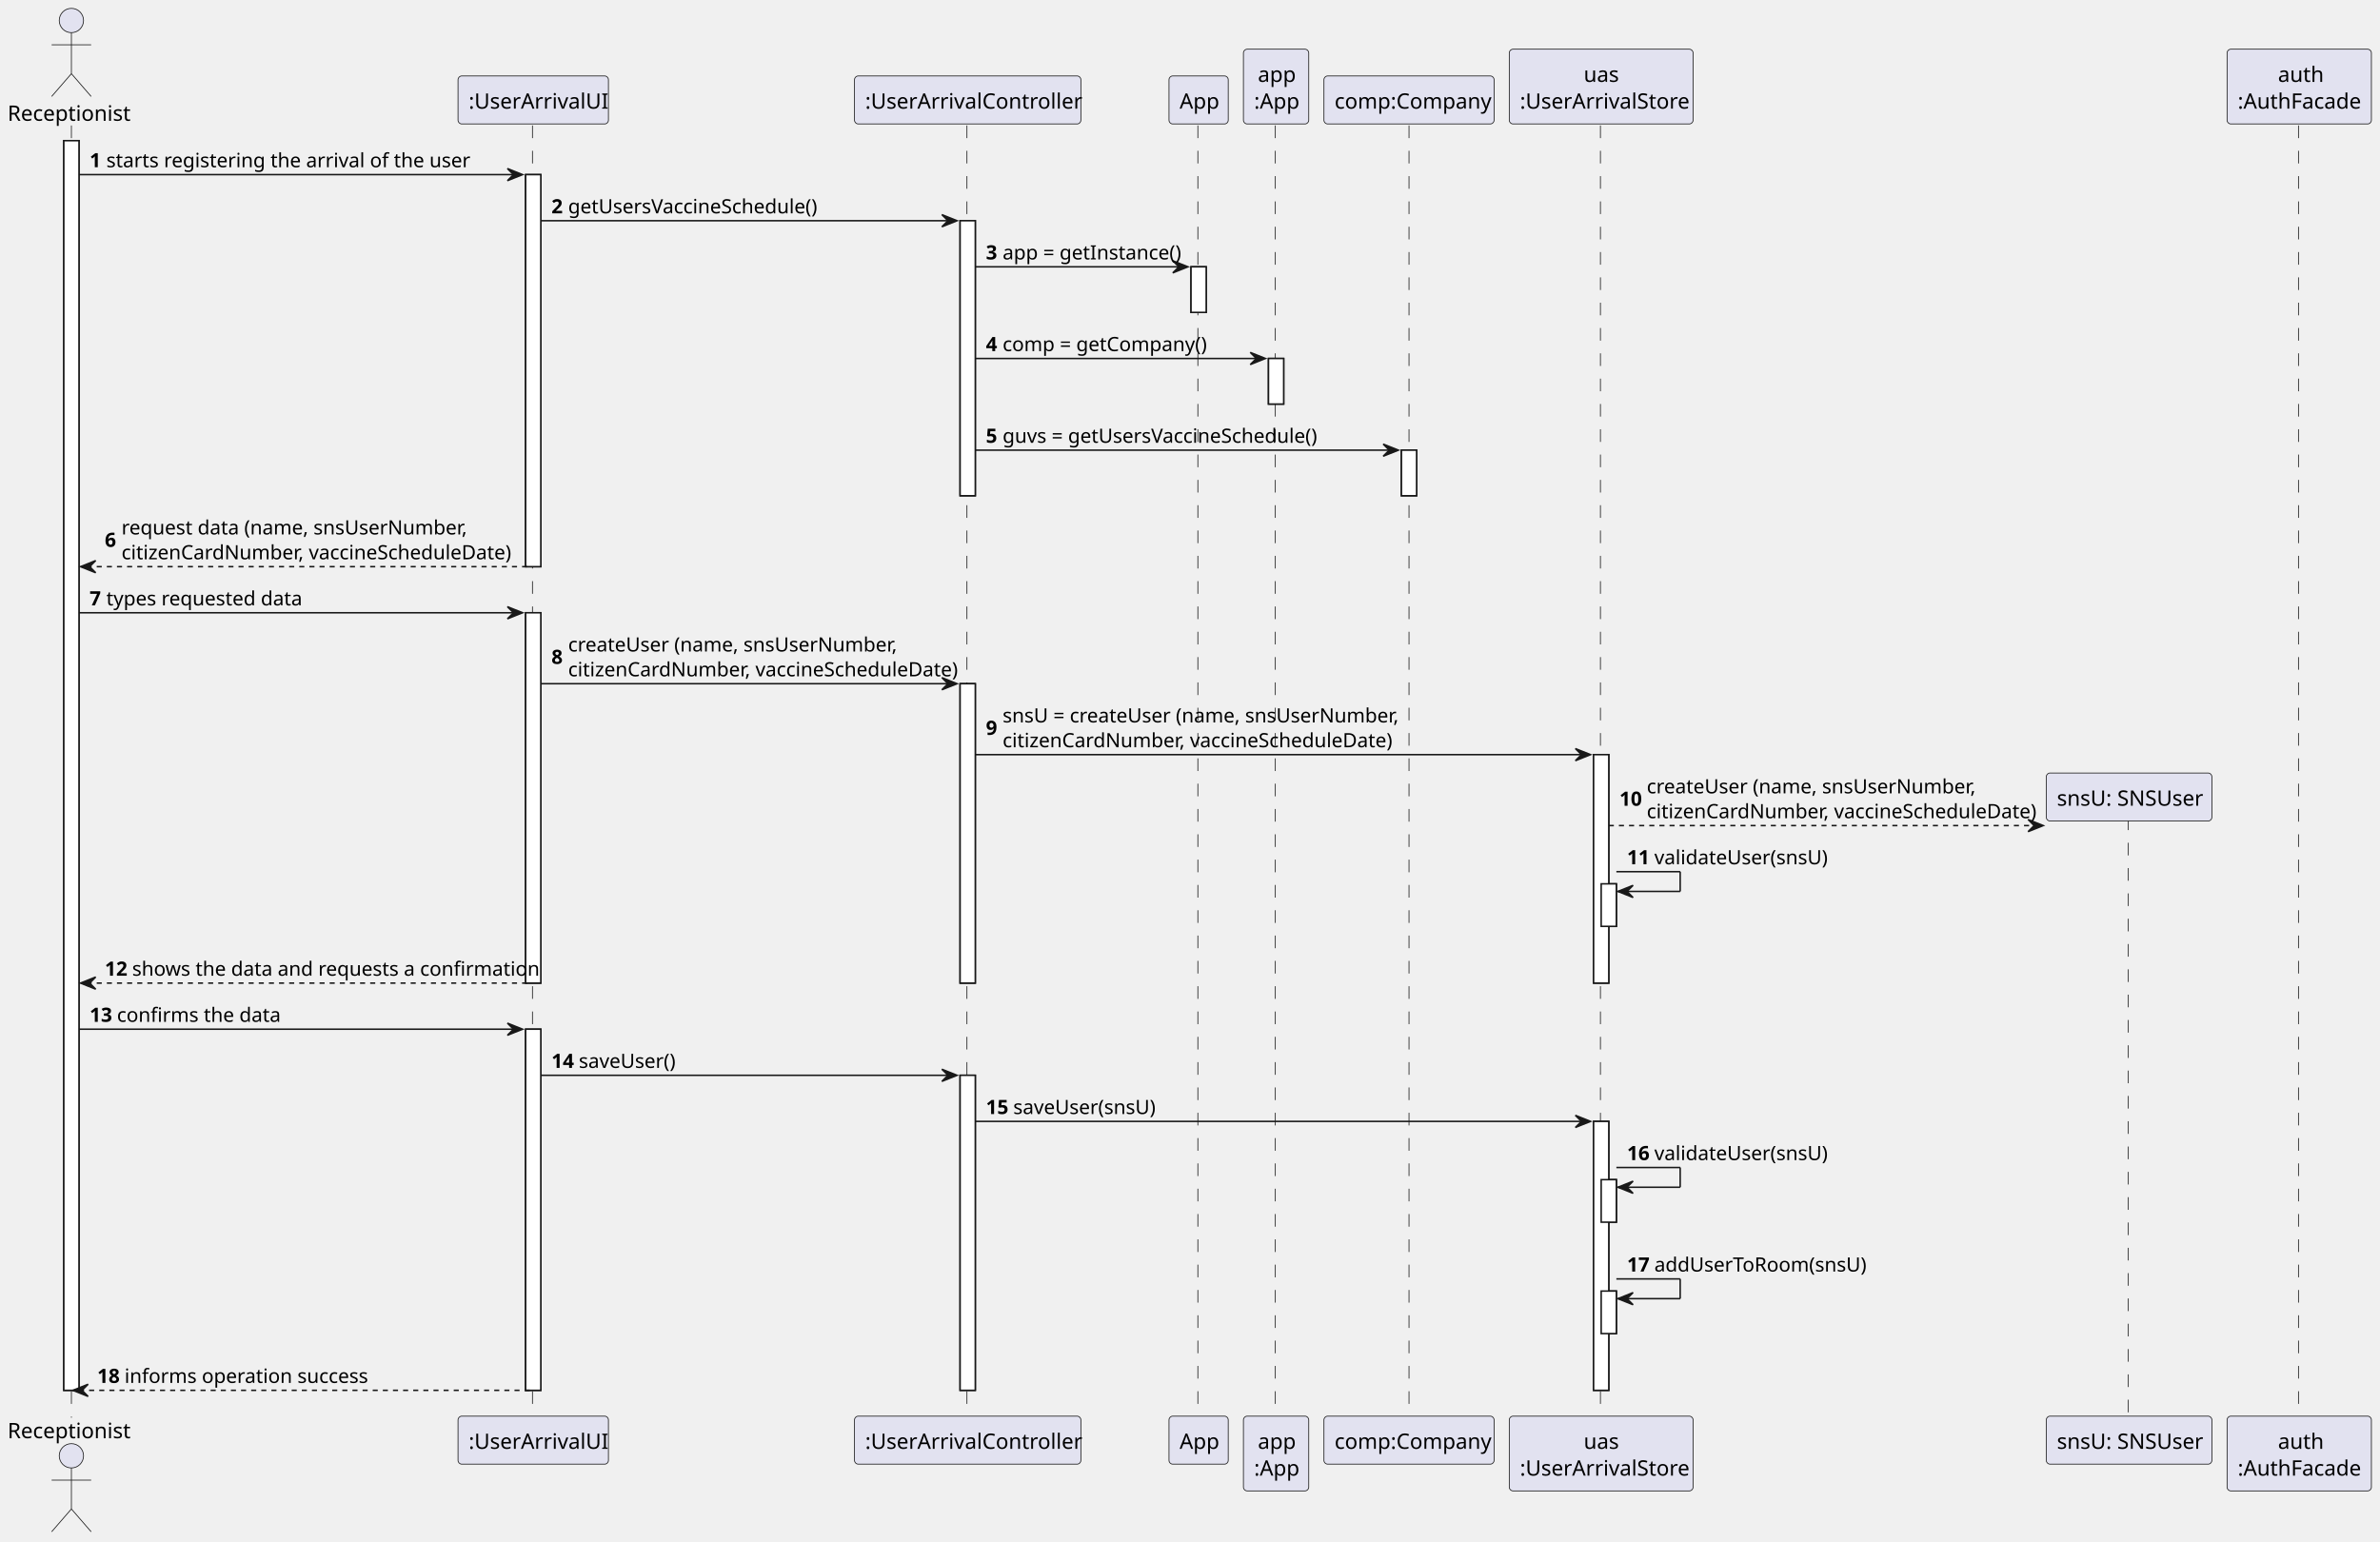
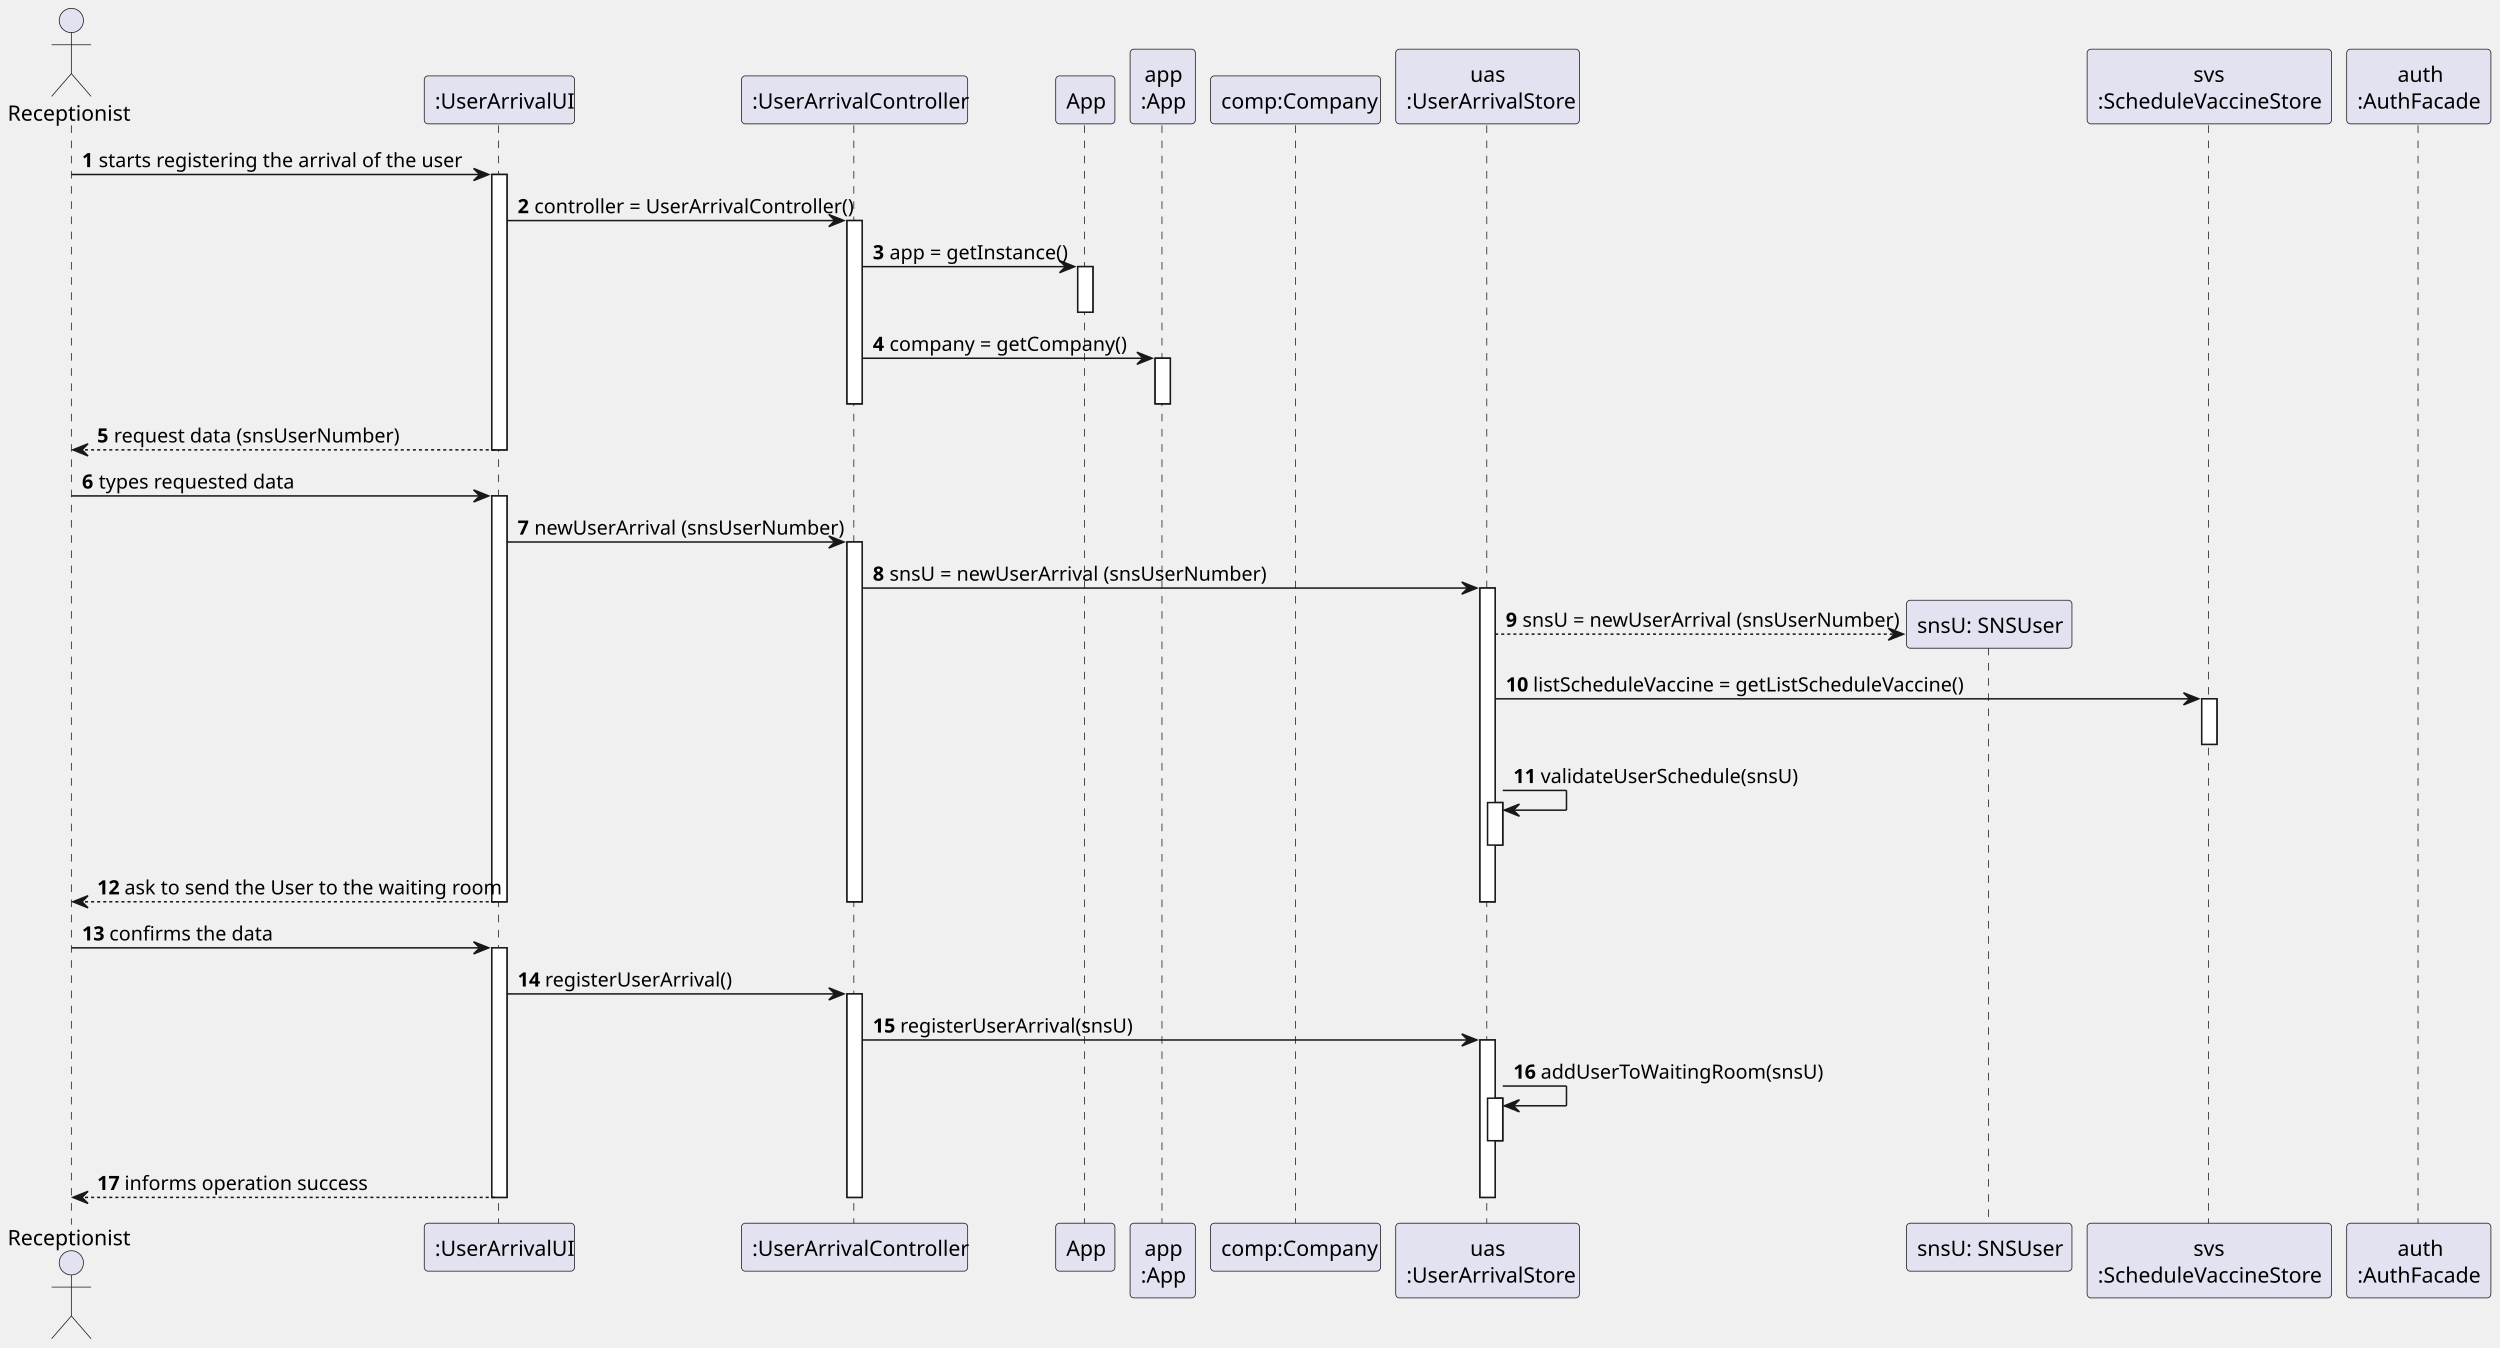
- <svg xmlns="http://www.w3.org/2000/svg" contentStyleType="text/css" height="609px" preserveAspectRatio="none" style="width:940px;height:609px;background:#FFFFFF;" version="1.1" viewBox="0 0 940 609" width="940.2px" zoomAndPan="magnify">
+ <svg xmlns="http://www.w3.org/2000/svg" contentStyleType="text/css" height="888px" preserveAspectRatio="none" style="width:1647px;height:888px;background:#FFFFFF;" version="1.1" viewBox="0 0 1647 888" width="1647px" zoomAndPan="magnify">
  <defs />
  <g>
-     <rect fill="#FFFFFF" height="493.641" style="stroke:#181818;stroke-width:0.6;" width="6" x="25.2" y="55.566" />
-     <rect fill="#FFFFFF" height="154.866" style="stroke:#181818;stroke-width:0.6;" width="6" x="207.6" y="68.977" />
-     <rect fill="#FFFFFF" height="146.287" style="stroke:#181818;stroke-width:0.6;" width="6" x="207.6" y="242.053" />
-     <rect fill="#FFFFFF" height="142.655" style="stroke:#181818;stroke-width:0.6;" width="6" x="207.6" y="406.552" />
-     <rect fill="#FFFFFF" height="108.633" style="stroke:#181818;stroke-width:0.6;" width="6" x="379.2" y="87.188" />
-     <rect fill="#FFFFFF" height="118.266" style="stroke:#181818;stroke-width:0.6;" width="6" x="379.2" y="270.075" />
-     <rect fill="#FFFFFF" height="124.444" style="stroke:#181818;stroke-width:0.6;" width="6" x="379.2" y="424.762" />
-     <rect fill="#FFFFFF" height="18" style="stroke:#181818;stroke-width:0.6;" width="6" x="470.4" y="105.398" />
-     <rect fill="#FFFFFF" height="18" style="stroke:#181818;stroke-width:0.6;" width="6" x="501" y="141.609" />
-     <rect fill="#FFFFFF" height="18" style="stroke:#181818;stroke-width:0.6;" width="6" x="553.5" y="177.82" />
-     <rect fill="#FFFFFF" height="90.244" style="stroke:#181818;stroke-width:0.6;" width="6" x="629.4" y="298.097" />
-     <rect fill="#FFFFFF" height="16.8" style="stroke:#181818;stroke-width:0.6;" width="6" x="632.4" y="349.13" />
-     <rect fill="#FFFFFF" height="106.233" style="stroke:#181818;stroke-width:0.6;" width="6" x="629.4" y="442.973" />
-     <rect fill="#FFFFFF" height="16.8" style="stroke:#181818;stroke-width:0.6;" width="6" x="632.4" y="465.984" />
-     <rect fill="#FFFFFF" height="16.8" style="stroke:#181818;stroke-width:0.6;" width="6" x="632.4" y="509.995" />
-     <line style="stroke:#181818;stroke-width:0.3;stroke-dasharray:5.0,5.0;" x1="28.2" x2="28.2" y1="49.566" y2="560.006" />
-     <line style="stroke:#181818;stroke-width:0.3;stroke-dasharray:5.0,5.0;" x1="210.3" x2="210.3" y1="49.566" y2="560.006" />
-     <line style="stroke:#181818;stroke-width:0.3;stroke-dasharray:5.0,5.0;" x1="381.9" x2="381.9" y1="49.566" y2="560.006" />
-     <line style="stroke:#181818;stroke-width:0.3;stroke-dasharray:5.0,5.0;" x1="473.1" x2="473.1" y1="49.566" y2="560.006" />
-     <line style="stroke:#181818;stroke-width:0.3;stroke-dasharray:5.0,5.0;" x1="503.7" x2="503.7" y1="49.566" y2="560.006" />
-     <line style="stroke:#181818;stroke-width:0.3;stroke-dasharray:5.0,5.0;" x1="556.5" x2="556.5" y1="49.566" y2="560.006" />
-     <line style="stroke:#181818;stroke-width:0.3;stroke-dasharray:5.0,5.0;" x1="632.1" x2="632.1" y1="49.566" y2="560.006" />
-     <line style="stroke:#181818;stroke-width:0.3;stroke-dasharray:5.0,5.0;" x1="840.6" x2="840.6" y1="322.908" y2="560.006" />
-     <line style="stroke:#181818;stroke-width:0.3;stroke-dasharray:5.0,5.0;" x1="907.8" x2="907.8" y1="49.566" y2="560.006" />
-     <text fill="#000000" font-family="sans-serif" font-size="8.4" lengthAdjust="spacing" textLength="46.8" x="3" y="47.72">Receptionist</text>
-     <ellipse cx="28.2" cy="8.1" fill="#E2E2F0" rx="4.8" ry="4.8" style="stroke:#181818;stroke-width:0.3;" />
-     <path d="M28.2,12.9 L28.2,29.1 M20.4,17.7 L36,17.7 M28.2,29.1 L20.4,38.1 M28.2,29.1 L36,38.1 " fill="none" style="stroke:#181818;stroke-width:0.3;" />
-     <text fill="#000000" font-family="sans-serif" font-size="8.4" lengthAdjust="spacing" textLength="46.8" x="3" y="568.126">Receptionist</text>
-     <ellipse cx="28.2" cy="575.072" fill="#E2E2F0" rx="4.8" ry="4.8" style="stroke:#181818;stroke-width:0.3;" />
-     <path d="M28.2,579.872 L28.2,596.072 M20.4,584.672 L36,584.672 M28.2,596.072 L20.4,605.072 M28.2,596.072 L36,605.072 " fill="none" style="stroke:#181818;stroke-width:0.3;" />
-     <rect fill="#E2E2F0" height="18.966" rx="1.5" ry="1.5" style="stroke:#181818;stroke-width:0.3;" width="59.4" x="180.9" y="30" />
-     <text fill="#000000" font-family="sans-serif" font-size="8.4" lengthAdjust="spacing" textLength="51" x="185.1" y="42.92">:UserArrivalUI</text>
-     <rect fill="#E2E2F0" height="18.966" rx="1.5" ry="1.5" style="stroke:#181818;stroke-width:0.3;" width="59.4" x="180.9" y="559.406" />
-     <text fill="#000000" font-family="sans-serif" font-size="8.4" lengthAdjust="spacing" textLength="51" x="185.1" y="572.326">:UserArrivalUI</text>
-     <rect fill="#E2E2F0" height="18.966" rx="1.5" ry="1.5" style="stroke:#181818;stroke-width:0.3;" width="89.4" x="337.5" y="30" />
-     <text fill="#000000" font-family="sans-serif" font-size="8.4" lengthAdjust="spacing" textLength="81" x="341.7" y="42.92">:UserArrivalController</text>
-     <rect fill="#E2E2F0" height="18.966" rx="1.5" ry="1.5" style="stroke:#181818;stroke-width:0.3;" width="89.4" x="337.5" y="559.406" />
-     <text fill="#000000" font-family="sans-serif" font-size="8.4" lengthAdjust="spacing" textLength="81" x="341.7" y="572.326">:UserArrivalController</text>
-     <rect fill="#E2E2F0" height="18.966" rx="1.5" ry="1.5" style="stroke:#181818;stroke-width:0.3;" width="23.4" x="461.7" y="30" />
-     <text fill="#000000" font-family="sans-serif" font-size="8.4" lengthAdjust="spacing" textLength="15" x="465.9" y="42.92">App</text>
-     <rect fill="#E2E2F0" height="18.966" rx="1.5" ry="1.5" style="stroke:#181818;stroke-width:0.3;" width="23.4" x="461.7" y="559.406" />
-     <text fill="#000000" font-family="sans-serif" font-size="8.4" lengthAdjust="spacing" textLength="15" x="465.9" y="572.326">App</text>
-     <rect fill="#E2E2F0" height="29.531" rx="1.5" ry="1.5" style="stroke:#181818;stroke-width:0.3;" width="25.8" x="491.1" y="19.434" />
-     <text fill="#000000" font-family="sans-serif" font-size="8.4" lengthAdjust="spacing" textLength="14.4" x="496.8" y="32.354">app</text>
-     <text fill="#000000" font-family="sans-serif" font-size="8.4" lengthAdjust="spacing" textLength="17.4" x="495.3" y="42.92">:App</text>
-     <rect fill="#E2E2F0" height="29.531" rx="1.5" ry="1.5" style="stroke:#181818;stroke-width:0.3;" width="25.8" x="491.1" y="559.406" />
-     <text fill="#000000" font-family="sans-serif" font-size="8.4" lengthAdjust="spacing" textLength="14.4" x="496.8" y="572.326">app</text>
-     <text fill="#000000" font-family="sans-serif" font-size="8.4" lengthAdjust="spacing" textLength="17.4" x="495.3" y="582.892">:App</text>
-     <rect fill="#E2E2F0" height="18.966" rx="1.5" ry="1.5" style="stroke:#181818;stroke-width:0.3;" width="67.2" x="522.9" y="30" />
-     <text fill="#000000" font-family="sans-serif" font-size="8.4" lengthAdjust="spacing" textLength="58.8" x="527.1" y="42.92">comp:Company</text>
-     <rect fill="#E2E2F0" height="18.966" rx="1.5" ry="1.5" style="stroke:#181818;stroke-width:0.3;" width="67.2" x="522.9" y="559.406" />
-     <text fill="#000000" font-family="sans-serif" font-size="8.4" lengthAdjust="spacing" textLength="58.8" x="527.1" y="572.326">comp:Company</text>
-     <rect fill="#E2E2F0" height="29.531" rx="1.5" ry="1.5" style="stroke:#181818;stroke-width:0.3;" width="72.6" x="596.1" y="19.434" />
-     <text fill="#000000" font-family="sans-serif" font-size="8.4" lengthAdjust="spacing" textLength="13.8" x="625.5" y="32.354">uas</text>
-     <text fill="#000000" font-family="sans-serif" font-size="8.4" lengthAdjust="spacing" textLength="64.2" x="600.3" y="42.92">:UserArrivalStore</text>
-     <rect fill="#E2E2F0" height="29.531" rx="1.5" ry="1.5" style="stroke:#181818;stroke-width:0.3;" width="72.6" x="596.1" y="559.406" />
-     <text fill="#000000" font-family="sans-serif" font-size="8.4" lengthAdjust="spacing" textLength="13.8" x="625.5" y="572.326">uas</text>
-     <text fill="#000000" font-family="sans-serif" font-size="8.4" lengthAdjust="spacing" textLength="64.2" x="600.3" y="582.892">:UserArrivalStore</text>
-     <rect fill="#E2E2F0" height="18.966" rx="1.5" ry="1.5" style="stroke:#181818;stroke-width:0.3;" width="65.4" x="808.2" y="559.406" />
-     <text fill="#000000" font-family="sans-serif" font-size="8.4" lengthAdjust="spacing" textLength="57" x="812.4" y="572.326">snsU: SNSUser</text>
-     <rect fill="#E2E2F0" height="29.531" rx="1.5" ry="1.5" style="stroke:#181818;stroke-width:0.3;" width="57" x="879.6" y="19.434" />
-     <text fill="#000000" font-family="sans-serif" font-size="8.4" lengthAdjust="spacing" textLength="16.8" x="899.7" y="32.354">auth</text>
-     <text fill="#000000" font-family="sans-serif" font-size="8.4" lengthAdjust="spacing" textLength="48.6" x="883.8" y="42.92">:AuthFacade</text>
-     <rect fill="#E2E2F0" height="29.531" rx="1.5" ry="1.5" style="stroke:#181818;stroke-width:0.3;" width="57" x="879.6" y="559.406" />
-     <text fill="#000000" font-family="sans-serif" font-size="8.4" lengthAdjust="spacing" textLength="16.8" x="899.7" y="572.326">auth</text>
-     <text fill="#000000" font-family="sans-serif" font-size="8.4" lengthAdjust="spacing" textLength="48.6" x="883.8" y="582.892">:AuthFacade</text>
-     <rect fill="#FFFFFF" height="493.641" style="stroke:#181818;stroke-width:0.6;" width="6" x="25.2" y="55.566" />
-     <rect fill="#FFFFFF" height="154.866" style="stroke:#181818;stroke-width:0.6;" width="6" x="207.6" y="68.977" />
-     <rect fill="#FFFFFF" height="146.287" style="stroke:#181818;stroke-width:0.6;" width="6" x="207.6" y="242.053" />
-     <rect fill="#FFFFFF" height="142.655" style="stroke:#181818;stroke-width:0.6;" width="6" x="207.6" y="406.552" />
-     <rect fill="#FFFFFF" height="108.633" style="stroke:#181818;stroke-width:0.6;" width="6" x="379.2" y="87.188" />
-     <rect fill="#FFFFFF" height="118.266" style="stroke:#181818;stroke-width:0.6;" width="6" x="379.2" y="270.075" />
-     <rect fill="#FFFFFF" height="124.444" style="stroke:#181818;stroke-width:0.6;" width="6" x="379.2" y="424.762" />
-     <rect fill="#FFFFFF" height="18" style="stroke:#181818;stroke-width:0.6;" width="6" x="470.4" y="105.398" />
-     <rect fill="#FFFFFF" height="18" style="stroke:#181818;stroke-width:0.6;" width="6" x="501" y="141.609" />
-     <rect fill="#FFFFFF" height="18" style="stroke:#181818;stroke-width:0.6;" width="6" x="553.5" y="177.82" />
-     <rect fill="#FFFFFF" height="90.244" style="stroke:#181818;stroke-width:0.6;" width="6" x="629.4" y="298.097" />
-     <rect fill="#FFFFFF" height="16.8" style="stroke:#181818;stroke-width:0.6;" width="6" x="632.4" y="349.13" />
-     <rect fill="#FFFFFF" height="106.233" style="stroke:#181818;stroke-width:0.6;" width="6" x="629.4" y="442.973" />
-     <rect fill="#FFFFFF" height="16.8" style="stroke:#181818;stroke-width:0.6;" width="6" x="632.4" y="465.984" />
-     <rect fill="#FFFFFF" height="16.8" style="stroke:#181818;stroke-width:0.6;" width="6" x="632.4" y="509.995" />
-     <polygon fill="#181818" points="200.4,66.577,206.4,68.977,200.4,71.377,202.8,68.977" style="stroke:#181818;stroke-width:0.6;" />
-     <line style="stroke:#181818;stroke-width:0.6;" x1="31.2" x2="204" y1="68.977" y2="68.977" />
-     <text fill="#000000" font-family="sans-serif" font-size="7.8" font-weight="bold" lengthAdjust="spacing" textLength="4.2" x="35.4" y="66.063">1</text>
-     <text fill="#000000" font-family="sans-serif" font-size="7.8" lengthAdjust="spacing" textLength="132.6" x="42" y="66.063">starts registering the arrival of the user</text>
-     <polygon fill="#181818" points="372,84.787,378,87.188,372,89.588,374.4,87.188" style="stroke:#181818;stroke-width:0.6;" />
-     <line style="stroke:#181818;stroke-width:0.6;" x1="213.6" x2="375.6" y1="87.188" y2="87.188" />
-     <text fill="#000000" font-family="sans-serif" font-size="7.8" font-weight="bold" lengthAdjust="spacing" textLength="4.2" x="217.8" y="84.274">2</text>
-     <text fill="#000000" font-family="sans-serif" font-size="7.8" lengthAdjust="spacing" textLength="96.6" x="224.4" y="84.274">getUsersVaccineSchedule()</text>
-     <polygon fill="#181818" points="463.2,102.998,469.2,105.398,463.2,107.798,465.6,105.398" style="stroke:#181818;stroke-width:0.6;" />
-     <line style="stroke:#181818;stroke-width:0.6;" x1="385.2" x2="466.8" y1="105.398" y2="105.398" />
-     <text fill="#000000" font-family="sans-serif" font-size="7.8" font-weight="bold" lengthAdjust="spacing" textLength="4.2" x="389.4" y="102.485">3</text>
-     <text fill="#000000" font-family="sans-serif" font-size="7.8" lengthAdjust="spacing" textLength="67.2" x="396" y="102.485">app = getInstance()</text>
-     <polygon fill="#181818" points="493.8,139.209,499.8,141.609,493.8,144.009,496.2,141.609" style="stroke:#181818;stroke-width:0.6;" />
-     <line style="stroke:#181818;stroke-width:0.6;" x1="385.2" x2="497.4" y1="141.609" y2="141.609" />
-     <text fill="#000000" font-family="sans-serif" font-size="7.8" font-weight="bold" lengthAdjust="spacing" textLength="4.2" x="389.4" y="138.696">4</text>
-     <text fill="#000000" font-family="sans-serif" font-size="7.8" lengthAdjust="spacing" textLength="77.4" x="396" y="138.696">comp = getCompany()</text>
-     <polygon fill="#181818" points="546.3,175.42,552.3,177.82,546.3,180.22,548.7,177.82" style="stroke:#181818;stroke-width:0.6;" />
-     <line style="stroke:#181818;stroke-width:0.6;" x1="385.2" x2="549.9" y1="177.82" y2="177.82" />
-     <text fill="#000000" font-family="sans-serif" font-size="7.8" font-weight="bold" lengthAdjust="spacing" textLength="4.2" x="389.4" y="174.906">5</text>
-     <text fill="#000000" font-family="sans-serif" font-size="7.8" lengthAdjust="spacing" textLength="121.8" x="396" y="174.906">guvs = getUsersVaccineSchedule()</text>
-     <polygon fill="#181818" points="37.8,221.442,31.8,223.842,37.8,226.242,35.4,223.842" style="stroke:#181818;stroke-width:0.6;" />
-     <line style="stroke:#181818;stroke-width:0.6;stroke-dasharray:2.0,2.0;" x1="34.2" x2="210" y1="223.842" y2="223.842" />
-     <text fill="#000000" font-family="sans-serif" font-size="7.8" font-weight="bold" lengthAdjust="spacing" textLength="4.2" x="41.4" y="216.023">6</text>
-     <text fill="#000000" font-family="sans-serif" font-size="7.8" lengthAdjust="spacing" textLength="130.2" x="48" y="211.117">request data (name, snsUserNumber,</text>
-     <text fill="#000000" font-family="sans-serif" font-size="7.8" lengthAdjust="spacing" textLength="147.6" x="48" y="220.928">citizenCardNumber, vaccineScheduleDate)</text>
-     <polygon fill="#181818" points="200.4,239.653,206.4,242.053,200.4,244.453,202.8,242.053" style="stroke:#181818;stroke-width:0.6;" />
-     <line style="stroke:#181818;stroke-width:0.6;" x1="31.2" x2="204" y1="242.053" y2="242.053" />
-     <text fill="#000000" font-family="sans-serif" font-size="7.8" font-weight="bold" lengthAdjust="spacing" textLength="4.2" x="35.4" y="239.139">7</text>
-     <text fill="#000000" font-family="sans-serif" font-size="7.8" lengthAdjust="spacing" textLength="73.2" x="42" y="239.139">types requested data</text>
-     <polygon fill="#181818" points="372,267.675,378,270.075,372,272.475,374.4,270.075" style="stroke:#181818;stroke-width:0.6;" />
-     <line style="stroke:#181818;stroke-width:0.6;" x1="213.6" x2="375.6" y1="270.075" y2="270.075" />
-     <text fill="#000000" font-family="sans-serif" font-size="7.8" font-weight="bold" lengthAdjust="spacing" textLength="4.2" x="217.8" y="262.256">8</text>
-     <text fill="#000000" font-family="sans-serif" font-size="7.8" lengthAdjust="spacing" textLength="124.8" x="224.4" y="257.35">createUser (name, snsUserNumber,</text>
-     <text fill="#000000" font-family="sans-serif" font-size="7.8" lengthAdjust="spacing" textLength="147.6" x="224.4" y="267.161">citizenCardNumber, vaccineScheduleDate)</text>
-     <polygon fill="#181818" points="622.2,295.697,628.2,298.097,622.2,300.497,624.6,298.097" style="stroke:#181818;stroke-width:0.6;" />
-     <line style="stroke:#181818;stroke-width:0.6;" x1="385.2" x2="625.8" y1="298.097" y2="298.097" />
-     <text fill="#000000" font-family="sans-serif" font-size="7.8" font-weight="bold" lengthAdjust="spacing" textLength="4.2" x="389.4" y="290.277">9</text>
-     <text fill="#000000" font-family="sans-serif" font-size="7.8" lengthAdjust="spacing" textLength="152.4" x="396" y="285.372">snsU = createUser (name, snsUserNumber,</text>
-     <text fill="#000000" font-family="sans-serif" font-size="7.8" lengthAdjust="spacing" textLength="147.6" x="396" y="295.183">citizenCardNumber, vaccineScheduleDate)</text>
-     <polygon fill="#181818" points="801,323.719,807,326.119,801,328.519,803.4,326.119" style="stroke:#181818;stroke-width:0.6;" />
-     <line style="stroke:#181818;stroke-width:0.6;stroke-dasharray:2.0,2.0;" x1="635.4" x2="804.6" y1="326.119" y2="326.119" />
-     <text fill="#000000" font-family="sans-serif" font-size="7.8" font-weight="bold" lengthAdjust="spacing" textLength="8.4" x="639.6" y="318.299">10</text>
-     <text fill="#000000" font-family="sans-serif" font-size="7.8" lengthAdjust="spacing" textLength="124.8" x="650.4" y="313.394">createUser (name, snsUserNumber,</text>
-     <text fill="#000000" font-family="sans-serif" font-size="7.8" lengthAdjust="spacing" textLength="147.6" x="650.4" y="323.205">citizenCardNumber, vaccineScheduleDate)</text>
-     <rect fill="#E2E2F0" height="18.966" rx="1.5" ry="1.5" style="stroke:#181818;stroke-width:0.3;" width="65.4" x="808.2" y="305.353" />
-     <text fill="#000000" font-family="sans-serif" font-size="8.4" lengthAdjust="spacing" textLength="57" x="812.4" y="318.273">snsU: SNSUser</text>
-     <line style="stroke:#181818;stroke-width:0.6;" x1="638.4" x2="663.6" y1="344.33" y2="344.33" />
-     <line style="stroke:#181818;stroke-width:0.6;" x1="663.6" x2="663.6" y1="344.33" y2="352.13" />
-     <line style="stroke:#181818;stroke-width:0.6;" x1="639" x2="663.6" y1="352.13" y2="352.13" />
-     <polygon fill="#181818" points="645,349.73,639,352.13,645,354.53,642.6,352.13" style="stroke:#181818;stroke-width:0.6;" />
-     <text fill="#000000" font-family="sans-serif" font-size="7.8" font-weight="bold" lengthAdjust="spacing" textLength="8.4" x="642.6" y="341.416">11</text>
-     <text fill="#000000" font-family="sans-serif" font-size="7.8" lengthAdjust="spacing" textLength="64.8" x="653.4" y="341.416">validateUser(snsU)</text>
-     <polygon fill="#181818" points="37.8,385.941,31.8,388.341,37.8,390.741,35.4,388.341" style="stroke:#181818;stroke-width:0.6;" />
-     <line style="stroke:#181818;stroke-width:0.6;stroke-dasharray:2.0,2.0;" x1="34.2" x2="210" y1="388.341" y2="388.341" />
-     <text fill="#000000" font-family="sans-serif" font-size="7.8" font-weight="bold" lengthAdjust="spacing" textLength="8.4" x="41.4" y="385.427">12</text>
-     <text fill="#000000" font-family="sans-serif" font-size="7.8" lengthAdjust="spacing" textLength="151.2" x="52.2" y="385.427">shows the data and requests a confirmation</text>
-     <polygon fill="#181818" points="200.4,404.152,206.4,406.552,200.4,408.952,202.8,406.552" style="stroke:#181818;stroke-width:0.6;" />
-     <line style="stroke:#181818;stroke-width:0.6;" x1="31.2" x2="204" y1="406.552" y2="406.552" />
-     <text fill="#000000" font-family="sans-serif" font-size="7.8" font-weight="bold" lengthAdjust="spacing" textLength="8.4" x="35.4" y="403.638">13</text>
-     <text fill="#000000" font-family="sans-serif" font-size="7.8" lengthAdjust="spacing" textLength="60" x="46.2" y="403.638">confirms the data</text>
-     <polygon fill="#181818" points="372,422.363,378,424.762,372,427.163,374.4,424.762" style="stroke:#181818;stroke-width:0.6;" />
-     <line style="stroke:#181818;stroke-width:0.6;" x1="213.6" x2="375.6" y1="424.762" y2="424.762" />
-     <text fill="#000000" font-family="sans-serif" font-size="7.8" font-weight="bold" lengthAdjust="spacing" textLength="8.4" x="217.8" y="421.849">14</text>
-     <text fill="#000000" font-family="sans-serif" font-size="7.8" lengthAdjust="spacing" textLength="36.6" x="228.6" y="421.849">saveUser()</text>
-     <polygon fill="#181818" points="622.2,440.573,628.2,442.973,622.2,445.373,624.6,442.973" style="stroke:#181818;stroke-width:0.6;" />
-     <line style="stroke:#181818;stroke-width:0.6;" x1="385.2" x2="625.8" y1="442.973" y2="442.973" />
-     <text fill="#000000" font-family="sans-serif" font-size="7.8" font-weight="bold" lengthAdjust="spacing" textLength="8.4" x="389.4" y="440.06">15</text>
-     <text fill="#000000" font-family="sans-serif" font-size="7.8" lengthAdjust="spacing" textLength="54.6" x="400.2" y="440.06">saveUser(snsU)</text>
-     <line style="stroke:#181818;stroke-width:0.6;" x1="638.4" x2="663.6" y1="461.184" y2="461.184" />
-     <line style="stroke:#181818;stroke-width:0.6;" x1="663.6" x2="663.6" y1="461.184" y2="468.984" />
-     <line style="stroke:#181818;stroke-width:0.6;" x1="639" x2="663.6" y1="468.984" y2="468.984" />
-     <polygon fill="#181818" points="645,466.584,639,468.984,645,471.384,642.6,468.984" style="stroke:#181818;stroke-width:0.6;" />
-     <text fill="#000000" font-family="sans-serif" font-size="7.8" font-weight="bold" lengthAdjust="spacing" textLength="8.4" x="642.6" y="458.271">16</text>
-     <text fill="#000000" font-family="sans-serif" font-size="7.8" lengthAdjust="spacing" textLength="64.8" x="653.4" y="458.271">validateUser(snsU)</text>
-     <line style="stroke:#181818;stroke-width:0.6;" x1="638.4" x2="663.6" y1="505.195" y2="505.195" />
-     <line style="stroke:#181818;stroke-width:0.6;" x1="663.6" x2="663.6" y1="505.195" y2="512.995" />
-     <line style="stroke:#181818;stroke-width:0.6;" x1="639" x2="663.6" y1="512.995" y2="512.995" />
-     <polygon fill="#181818" points="645,510.595,639,512.995,645,515.395,642.6,512.995" style="stroke:#181818;stroke-width:0.6;" />
-     <text fill="#000000" font-family="sans-serif" font-size="7.8" font-weight="bold" lengthAdjust="spacing" textLength="8.4" x="642.6" y="502.281">17</text>
-     <text fill="#000000" font-family="sans-serif" font-size="7.8" lengthAdjust="spacing" textLength="80.4" x="653.4" y="502.281">addUserToRoom(snsU)</text>
-     <polygon fill="#181818" points="34.8,546.806,28.8,549.206,34.8,551.606,32.4,549.206" style="stroke:#181818;stroke-width:0.6;" />
-     <line style="stroke:#181818;stroke-width:0.6;stroke-dasharray:2.0,2.0;" x1="31.2" x2="210" y1="549.206" y2="549.206" />
-     <text fill="#000000" font-family="sans-serif" font-size="7.8" font-weight="bold" lengthAdjust="spacing" textLength="8.4" x="38.4" y="546.292">18</text>
-     <text fill="#000000" font-family="sans-serif" font-size="7.8" lengthAdjust="spacing" textLength="91.2" x="49.2" y="546.292">informs operation success</text>
+     <rect fill="#FFFFFF" height="181.406" style="stroke:#181818;stroke-width:1.0;" width="10" x="324" y="114.961" />
+     <rect fill="#FFFFFF" height="267.367" style="stroke:#181818;stroke-width:1.0;" width="10" x="324" y="326.719" />
+     <rect fill="#FFFFFF" height="164.406" style="stroke:#181818;stroke-width:1.0;" width="10" x="324" y="624.438" />
+     <rect fill="#FFFFFF" height="120.703" style="stroke:#181818;stroke-width:1.0;" width="10" x="558" y="145.312" />
+     <rect fill="#FFFFFF" height="237.016" style="stroke:#181818;stroke-width:1.0;" width="10" x="558" y="357.07" />
+     <rect fill="#FFFFFF" height="134.055" style="stroke:#181818;stroke-width:1.0;" width="10" x="558" y="654.789" />
+     <rect fill="#FFFFFF" height="30" style="stroke:#181818;stroke-width:1.0;" width="10" x="710" y="175.664" />
+     <rect fill="#FFFFFF" height="30" style="stroke:#181818;stroke-width:1.0;" width="10" x="761" y="236.016" />
+     <rect fill="#FFFFFF" height="206.664" style="stroke:#181818;stroke-width:1.0;" width="10" x="975" y="387.422" />
+     <rect fill="#FFFFFF" height="28" style="stroke:#181818;stroke-width:1.0;" width="10" x="980" y="528.734" />
+     <rect fill="#FFFFFF" height="103.703" style="stroke:#181818;stroke-width:1.0;" width="10" x="975" y="685.141" />
+     <rect fill="#FFFFFF" height="28" style="stroke:#181818;stroke-width:1.0;" width="10" x="980" y="723.492" />
+     <rect fill="#FFFFFF" height="30" style="stroke:#181818;stroke-width:1.0;" width="10" x="1450.5" y="460.383" />
+     <line style="stroke:#181818;stroke-width:0.5;stroke-dasharray:5.0,5.0;" x1="47" x2="47" y1="82.609" y2="806.844" />
+     <line style="stroke:#181818;stroke-width:0.5;stroke-dasharray:5.0,5.0;" x1="328.5" x2="328.5" y1="82.609" y2="806.844" />
+     <line style="stroke:#181818;stroke-width:0.5;stroke-dasharray:5.0,5.0;" x1="562.5" x2="562.5" y1="82.609" y2="806.844" />
+     <line style="stroke:#181818;stroke-width:0.5;stroke-dasharray:5.0,5.0;" x1="714.5" x2="714.5" y1="82.609" y2="806.844" />
+     <line style="stroke:#181818;stroke-width:0.5;stroke-dasharray:5.0,5.0;" x1="765.5" x2="765.5" y1="82.609" y2="806.844" />
+     <line style="stroke:#181818;stroke-width:0.5;stroke-dasharray:5.0,5.0;" x1="853.5" x2="853.5" y1="82.609" y2="806.844" />
+     <line style="stroke:#181818;stroke-width:0.5;stroke-dasharray:5.0,5.0;" x1="979.5" x2="979.5" y1="82.609" y2="806.844" />
+     <line style="stroke:#181818;stroke-width:0.5;stroke-dasharray:5.0,5.0;" x1="1310" x2="1310" y1="426.727" y2="806.844" />
+     <line style="stroke:#181818;stroke-width:0.5;stroke-dasharray:5.0,5.0;" x1="1455" x2="1455" y1="82.609" y2="806.844" />
+     <line style="stroke:#181818;stroke-width:0.5;stroke-dasharray:5.0,5.0;" x1="1593" x2="1593" y1="82.609" y2="806.844" />
+     <text fill="#000000" font-family="sans-serif" font-size="14" lengthAdjust="spacing" textLength="78" x="5" y="79.533">Receptionist</text>
+     <ellipse cx="47" cy="13.5" fill="#E2E2F0" rx="8" ry="8" style="stroke:#181818;stroke-width:0.5;" />
+     <path d="M47,21.5 L47,48.5 M34,29.5 L60,29.5 M47,48.5 L34,63.5 M47,48.5 L60,63.5 " fill="none" style="stroke:#181818;stroke-width:0.5;" />
+     <text fill="#000000" font-family="sans-serif" font-size="14" lengthAdjust="spacing" textLength="78" x="5" y="820.377">Receptionist</text>
+     <ellipse cx="47" cy="831.953" fill="#E2E2F0" rx="8" ry="8" style="stroke:#181818;stroke-width:0.5;" />
+     <path d="M47,839.953 L47,866.953 M34,847.953 L60,847.953 M47,866.953 L34,881.953 M47,866.953 L60,881.953 " fill="none" style="stroke:#181818;stroke-width:0.5;" />
+     <rect fill="#E2E2F0" height="31.609" rx="2.5" ry="2.5" style="stroke:#181818;stroke-width:0.5;" width="99" x="279.5" y="50" />
+     <text fill="#000000" font-family="sans-serif" font-size="14" lengthAdjust="spacing" textLength="85" x="286.5" y="71.533">:UserArrivalUI</text>
+     <rect fill="#E2E2F0" height="31.609" rx="2.5" ry="2.5" style="stroke:#181818;stroke-width:0.5;" width="99" x="279.5" y="805.844" />
+     <text fill="#000000" font-family="sans-serif" font-size="14" lengthAdjust="spacing" textLength="85" x="286.5" y="827.377">:UserArrivalUI</text>
+     <rect fill="#E2E2F0" height="31.609" rx="2.5" ry="2.5" style="stroke:#181818;stroke-width:0.5;" width="149" x="488.5" y="50" />
+     <text fill="#000000" font-family="sans-serif" font-size="14" lengthAdjust="spacing" textLength="135" x="495.5" y="71.533">:UserArrivalController</text>
+     <rect fill="#E2E2F0" height="31.609" rx="2.5" ry="2.5" style="stroke:#181818;stroke-width:0.5;" width="149" x="488.5" y="805.844" />
+     <text fill="#000000" font-family="sans-serif" font-size="14" lengthAdjust="spacing" textLength="135" x="495.5" y="827.377">:UserArrivalController</text>
+     <rect fill="#E2E2F0" height="31.609" rx="2.5" ry="2.5" style="stroke:#181818;stroke-width:0.5;" width="39" x="695.5" y="50" />
+     <text fill="#000000" font-family="sans-serif" font-size="14" lengthAdjust="spacing" textLength="25" x="702.5" y="71.533">App</text>
+     <rect fill="#E2E2F0" height="31.609" rx="2.5" ry="2.5" style="stroke:#181818;stroke-width:0.5;" width="39" x="695.5" y="805.844" />
+     <text fill="#000000" font-family="sans-serif" font-size="14" lengthAdjust="spacing" textLength="25" x="702.5" y="827.377">App</text>
+     <rect fill="#E2E2F0" height="49.219" rx="2.5" ry="2.5" style="stroke:#181818;stroke-width:0.5;" width="43" x="744.5" y="32.391" />
+     <text fill="#000000" font-family="sans-serif" font-size="14" lengthAdjust="spacing" textLength="24" x="754" y="53.924">app</text>
+     <text fill="#000000" font-family="sans-serif" font-size="14" lengthAdjust="spacing" textLength="29" x="751.5" y="71.533">:App</text>
+     <rect fill="#E2E2F0" height="49.219" rx="2.5" ry="2.5" style="stroke:#181818;stroke-width:0.5;" width="43" x="744.5" y="805.844" />
+     <text fill="#000000" font-family="sans-serif" font-size="14" lengthAdjust="spacing" textLength="24" x="754" y="827.377">app</text>
+     <text fill="#000000" font-family="sans-serif" font-size="14" lengthAdjust="spacing" textLength="29" x="751.5" y="844.986">:App</text>
+     <rect fill="#E2E2F0" height="31.609" rx="2.5" ry="2.5" style="stroke:#181818;stroke-width:0.5;" width="112" x="797.5" y="50" />
+     <text fill="#000000" font-family="sans-serif" font-size="14" lengthAdjust="spacing" textLength="98" x="804.5" y="71.533">comp:Company</text>
+     <rect fill="#E2E2F0" height="31.609" rx="2.5" ry="2.5" style="stroke:#181818;stroke-width:0.5;" width="112" x="797.5" y="805.844" />
+     <text fill="#000000" font-family="sans-serif" font-size="14" lengthAdjust="spacing" textLength="98" x="804.5" y="827.377">comp:Company</text>
+     <rect fill="#E2E2F0" height="49.219" rx="2.5" ry="2.5" style="stroke:#181818;stroke-width:0.5;" width="121" x="919.5" y="32.391" />
+     <text fill="#000000" font-family="sans-serif" font-size="14" lengthAdjust="spacing" textLength="23" x="968.5" y="53.924">uas</text>
+     <text fill="#000000" font-family="sans-serif" font-size="14" lengthAdjust="spacing" textLength="107" x="926.5" y="71.533">:UserArrivalStore</text>
+     <rect fill="#E2E2F0" height="49.219" rx="2.5" ry="2.5" style="stroke:#181818;stroke-width:0.5;" width="121" x="919.5" y="805.844" />
+     <text fill="#000000" font-family="sans-serif" font-size="14" lengthAdjust="spacing" textLength="23" x="968.5" y="827.377">uas</text>
+     <text fill="#000000" font-family="sans-serif" font-size="14" lengthAdjust="spacing" textLength="107" x="926.5" y="844.986">:UserArrivalStore</text>
+     <rect fill="#E2E2F0" height="31.609" rx="2.5" ry="2.5" style="stroke:#181818;stroke-width:0.5;" width="109" x="1256" y="805.844" />
+     <text fill="#000000" font-family="sans-serif" font-size="14" lengthAdjust="spacing" textLength="95" x="1263" y="827.377">snsU: SNSUser</text>
+     <rect fill="#E2E2F0" height="49.219" rx="2.5" ry="2.5" style="stroke:#181818;stroke-width:0.5;" width="161" x="1375" y="32.391" />
+     <text fill="#000000" font-family="sans-serif" font-size="14" lengthAdjust="spacing" textLength="21" x="1445" y="53.924">svs</text>
+     <text fill="#000000" font-family="sans-serif" font-size="14" lengthAdjust="spacing" textLength="147" x="1382" y="71.533">:ScheduleVaccineStore</text>
+     <rect fill="#E2E2F0" height="49.219" rx="2.5" ry="2.5" style="stroke:#181818;stroke-width:0.5;" width="161" x="1375" y="805.844" />
+     <text fill="#000000" font-family="sans-serif" font-size="14" lengthAdjust="spacing" textLength="21" x="1445" y="827.377">svs</text>
+     <text fill="#000000" font-family="sans-serif" font-size="14" lengthAdjust="spacing" textLength="147" x="1382" y="844.986">:ScheduleVaccineStore</text>
+     <rect fill="#E2E2F0" height="49.219" rx="2.5" ry="2.5" style="stroke:#181818;stroke-width:0.5;" width="95" x="1546" y="32.391" />
+     <text fill="#000000" font-family="sans-serif" font-size="14" lengthAdjust="spacing" textLength="28" x="1579.5" y="53.924">auth</text>
+     <text fill="#000000" font-family="sans-serif" font-size="14" lengthAdjust="spacing" textLength="81" x="1553" y="71.533">:AuthFacade</text>
+     <rect fill="#E2E2F0" height="49.219" rx="2.5" ry="2.5" style="stroke:#181818;stroke-width:0.5;" width="95" x="1546" y="805.844" />
+     <text fill="#000000" font-family="sans-serif" font-size="14" lengthAdjust="spacing" textLength="28" x="1579.5" y="827.377">auth</text>
+     <text fill="#000000" font-family="sans-serif" font-size="14" lengthAdjust="spacing" textLength="81" x="1553" y="844.986">:AuthFacade</text>
+     <rect fill="#FFFFFF" height="181.406" style="stroke:#181818;stroke-width:1.0;" width="10" x="324" y="114.961" />
+     <rect fill="#FFFFFF" height="267.367" style="stroke:#181818;stroke-width:1.0;" width="10" x="324" y="326.719" />
+     <rect fill="#FFFFFF" height="164.406" style="stroke:#181818;stroke-width:1.0;" width="10" x="324" y="624.438" />
+     <rect fill="#FFFFFF" height="120.703" style="stroke:#181818;stroke-width:1.0;" width="10" x="558" y="145.312" />
+     <rect fill="#FFFFFF" height="237.016" style="stroke:#181818;stroke-width:1.0;" width="10" x="558" y="357.07" />
+     <rect fill="#FFFFFF" height="134.055" style="stroke:#181818;stroke-width:1.0;" width="10" x="558" y="654.789" />
+     <rect fill="#FFFFFF" height="30" style="stroke:#181818;stroke-width:1.0;" width="10" x="710" y="175.664" />
+     <rect fill="#FFFFFF" height="30" style="stroke:#181818;stroke-width:1.0;" width="10" x="761" y="236.016" />
+     <rect fill="#FFFFFF" height="206.664" style="stroke:#181818;stroke-width:1.0;" width="10" x="975" y="387.422" />
+     <rect fill="#FFFFFF" height="28" style="stroke:#181818;stroke-width:1.0;" width="10" x="980" y="528.734" />
+     <rect fill="#FFFFFF" height="103.703" style="stroke:#181818;stroke-width:1.0;" width="10" x="975" y="685.141" />
+     <rect fill="#FFFFFF" height="28" style="stroke:#181818;stroke-width:1.0;" width="10" x="980" y="723.492" />
+     <rect fill="#FFFFFF" height="30" style="stroke:#181818;stroke-width:1.0;" width="10" x="1450.5" y="460.383" />
+     <polygon fill="#181818" points="312,110.961,322,114.961,312,118.961,316,114.961" style="stroke:#181818;stroke-width:1.0;" />
+     <line style="stroke:#181818;stroke-width:1.0;" x1="47" x2="318" y1="114.961" y2="114.961" />
+     <text fill="#000000" font-family="sans-serif" font-size="13" font-weight="bold" lengthAdjust="spacing" textLength="7" x="54" y="110.105">1</text>
+     <text fill="#000000" font-family="sans-serif" font-size="13" lengthAdjust="spacing" textLength="221" x="65" y="110.105">starts registering the arrival of the user</text>
+     <polygon fill="#181818" points="546,141.312,556,145.312,546,149.312,550,145.312" style="stroke:#181818;stroke-width:1.0;" />
+     <line style="stroke:#181818;stroke-width:1.0;" x1="334" x2="552" y1="145.312" y2="145.312" />
+     <text fill="#000000" font-family="sans-serif" font-size="13" font-weight="bold" lengthAdjust="spacing" textLength="7" x="341" y="140.456">2</text>
+     <text fill="#000000" font-family="sans-serif" font-size="13" lengthAdjust="spacing" textLength="194" x="352" y="140.456">controller = UserArrivalController()</text>
+     <polygon fill="#181818" points="698,171.664,708,175.664,698,179.664,702,175.664" style="stroke:#181818;stroke-width:1.0;" />
+     <line style="stroke:#181818;stroke-width:1.0;" x1="568" x2="704" y1="175.664" y2="175.664" />
+     <text fill="#000000" font-family="sans-serif" font-size="13" font-weight="bold" lengthAdjust="spacing" textLength="7" x="575" y="170.808">3</text>
+     <text fill="#000000" font-family="sans-serif" font-size="13" lengthAdjust="spacing" textLength="112" x="586" y="170.808">app = getInstance()</text>
+     <polygon fill="#181818" points="749,232.016,759,236.016,749,240.016,753,236.016" style="stroke:#181818;stroke-width:1.0;" />
+     <line style="stroke:#181818;stroke-width:1.0;" x1="568" x2="755" y1="236.016" y2="236.016" />
+     <text fill="#000000" font-family="sans-serif" font-size="13" font-weight="bold" lengthAdjust="spacing" textLength="7" x="575" y="231.159">4</text>
+     <text fill="#000000" font-family="sans-serif" font-size="13" lengthAdjust="spacing" textLength="150" x="586" y="231.159">company = getCompany()</text>
+     <polygon fill="#181818" points="58,292.367,48,296.367,58,300.367,54,296.367" style="stroke:#181818;stroke-width:1.0;" />
+     <line style="stroke:#181818;stroke-width:1.0;stroke-dasharray:2.0,2.0;" x1="52" x2="328" y1="296.367" y2="296.367" />
+     <text fill="#000000" font-family="sans-serif" font-size="13" font-weight="bold" lengthAdjust="spacing" textLength="7" x="64" y="291.511">5</text>
+     <text fill="#000000" font-family="sans-serif" font-size="13" lengthAdjust="spacing" textLength="177" x="75" y="291.511">request data (snsUserNumber)</text>
+     <polygon fill="#181818" points="312,322.719,322,326.719,312,330.719,316,326.719" style="stroke:#181818;stroke-width:1.0;" />
+     <line style="stroke:#181818;stroke-width:1.0;" x1="47" x2="318" y1="326.719" y2="326.719" />
+     <text fill="#000000" font-family="sans-serif" font-size="13" font-weight="bold" lengthAdjust="spacing" textLength="7" x="54" y="321.862">6</text>
+     <text fill="#000000" font-family="sans-serif" font-size="13" lengthAdjust="spacing" textLength="122" x="65" y="321.862">types requested data</text>
+     <polygon fill="#181818" points="546,353.07,556,357.07,546,361.07,550,357.07" style="stroke:#181818;stroke-width:1.0;" />
+     <line style="stroke:#181818;stroke-width:1.0;" x1="334" x2="552" y1="357.07" y2="357.07" />
+     <text fill="#000000" font-family="sans-serif" font-size="13" font-weight="bold" lengthAdjust="spacing" textLength="7" x="341" y="352.214">7</text>
+     <text fill="#000000" font-family="sans-serif" font-size="13" lengthAdjust="spacing" textLength="190" x="352" y="352.214">newUserArrival (snsUserNumber)</text>
+     <polygon fill="#181818" points="963,383.422,973,387.422,963,391.422,967,387.422" style="stroke:#181818;stroke-width:1.0;" />
+     <line style="stroke:#181818;stroke-width:1.0;" x1="568" x2="969" y1="387.422" y2="387.422" />
+     <text fill="#000000" font-family="sans-serif" font-size="13" font-weight="bold" lengthAdjust="spacing" textLength="7" x="575" y="382.565">8</text>
+     <text fill="#000000" font-family="sans-serif" font-size="13" lengthAdjust="spacing" textLength="236" x="586" y="382.565">snsU = newUserArrival (snsUserNumber)</text>
+     <polygon fill="#181818" points="1244,413.773,1254,417.773,1244,421.773,1248,417.773" style="stroke:#181818;stroke-width:1.0;" />
+     <line style="stroke:#181818;stroke-width:1.0;stroke-dasharray:2.0,2.0;" x1="985" x2="1250" y1="417.773" y2="417.773" />
+     <text fill="#000000" font-family="sans-serif" font-size="13" font-weight="bold" lengthAdjust="spacing" textLength="7" x="992" y="412.917">9</text>
+     <text fill="#000000" font-family="sans-serif" font-size="13" lengthAdjust="spacing" textLength="236" x="1003" y="412.917">snsU = newUserArrival (snsUserNumber)</text>
+     <rect fill="#E2E2F0" height="31.609" rx="2.5" ry="2.5" style="stroke:#181818;stroke-width:0.5;" width="109" x="1256" y="395.422" />
+     <text fill="#000000" font-family="sans-serif" font-size="14" lengthAdjust="spacing" textLength="95" x="1263" y="416.955">snsU: SNSUser</text>
+     <polygon fill="#181818" points="1438.5,456.383,1448.5,460.383,1438.5,464.383,1442.5,460.383" style="stroke:#181818;stroke-width:1.0;" />
+     <line style="stroke:#181818;stroke-width:1.0;" x1="985" x2="1444.5" y1="460.383" y2="460.383" />
+     <text fill="#000000" font-family="sans-serif" font-size="13" font-weight="bold" lengthAdjust="spacing" textLength="14" x="992" y="455.526">10</text>
+     <text fill="#000000" font-family="sans-serif" font-size="13" lengthAdjust="spacing" textLength="282" x="1010" y="455.526">listScheduleVaccine = getListScheduleVaccine()</text>
+     <line style="stroke:#181818;stroke-width:1.0;" x1="990" x2="1032" y1="520.734" y2="520.734" />
+     <line style="stroke:#181818;stroke-width:1.0;" x1="1032" x2="1032" y1="520.734" y2="533.734" />
+     <line style="stroke:#181818;stroke-width:1.0;" x1="991" x2="1032" y1="533.734" y2="533.734" />
+     <polygon fill="#181818" points="1001,529.734,991,533.734,1001,537.734,997,533.734" style="stroke:#181818;stroke-width:1.0;" />
+     <text fill="#000000" font-family="sans-serif" font-size="13" font-weight="bold" lengthAdjust="spacing" textLength="14" x="997" y="515.878">11</text>
+     <text fill="#000000" font-family="sans-serif" font-size="13" lengthAdjust="spacing" textLength="162" x="1015" y="515.878">validateUserSchedule(snsU)</text>
+     <polygon fill="#181818" points="58,590.086,48,594.086,58,598.086,54,594.086" style="stroke:#181818;stroke-width:1.0;" />
+     <line style="stroke:#181818;stroke-width:1.0;stroke-dasharray:2.0,2.0;" x1="52" x2="328" y1="594.086" y2="594.086" />
+     <text fill="#000000" font-family="sans-serif" font-size="13" font-weight="bold" lengthAdjust="spacing" textLength="14" x="64" y="589.23">12</text>
+     <text fill="#000000" font-family="sans-serif" font-size="13" lengthAdjust="spacing" textLength="235" x="82" y="589.23">ask to send the User to the waiting room</text>
+     <polygon fill="#181818" points="312,620.438,322,624.438,312,628.438,316,624.438" style="stroke:#181818;stroke-width:1.0;" />
+     <line style="stroke:#181818;stroke-width:1.0;" x1="47" x2="318" y1="624.438" y2="624.438" />
+     <text fill="#000000" font-family="sans-serif" font-size="13" font-weight="bold" lengthAdjust="spacing" textLength="14" x="54" y="619.581">13</text>
+     <text fill="#000000" font-family="sans-serif" font-size="13" lengthAdjust="spacing" textLength="100" x="72" y="619.581">confirms the data</text>
+     <polygon fill="#181818" points="546,650.789,556,654.789,546,658.789,550,654.789" style="stroke:#181818;stroke-width:1.0;" />
+     <line style="stroke:#181818;stroke-width:1.0;" x1="334" x2="552" y1="654.789" y2="654.789" />
+     <text fill="#000000" font-family="sans-serif" font-size="13" font-weight="bold" lengthAdjust="spacing" textLength="14" x="341" y="649.933">14</text>
+     <text fill="#000000" font-family="sans-serif" font-size="13" lengthAdjust="spacing" textLength="113" x="359" y="649.933">registerUserArrival()</text>
+     <polygon fill="#181818" points="963,681.141,973,685.141,963,689.141,967,685.141" style="stroke:#181818;stroke-width:1.0;" />
+     <line style="stroke:#181818;stroke-width:1.0;" x1="568" x2="969" y1="685.141" y2="685.141" />
+     <text fill="#000000" font-family="sans-serif" font-size="13" font-weight="bold" lengthAdjust="spacing" textLength="14" x="575" y="680.284">15</text>
+     <text fill="#000000" font-family="sans-serif" font-size="13" lengthAdjust="spacing" textLength="143" x="593" y="680.284">registerUserArrival(snsU)</text>
+     <line style="stroke:#181818;stroke-width:1.0;" x1="990" x2="1032" y1="715.492" y2="715.492" />
+     <line style="stroke:#181818;stroke-width:1.0;" x1="1032" x2="1032" y1="715.492" y2="728.492" />
+     <line style="stroke:#181818;stroke-width:1.0;" x1="991" x2="1032" y1="728.492" y2="728.492" />
+     <polygon fill="#181818" points="1001,724.492,991,728.492,1001,732.492,997,728.492" style="stroke:#181818;stroke-width:1.0;" />
+     <text fill="#000000" font-family="sans-serif" font-size="13" font-weight="bold" lengthAdjust="spacing" textLength="14" x="997" y="710.636">16</text>
+     <text fill="#000000" font-family="sans-serif" font-size="13" lengthAdjust="spacing" textLength="178" x="1015" y="710.636">addUserToWaitingRoom(snsU)</text>
+     <polygon fill="#181818" points="58,784.844,48,788.844,58,792.844,54,788.844" style="stroke:#181818;stroke-width:1.0;" />
+     <line style="stroke:#181818;stroke-width:1.0;stroke-dasharray:2.0,2.0;" x1="52" x2="328" y1="788.844" y2="788.844" />
+     <text fill="#000000" font-family="sans-serif" font-size="13" font-weight="bold" lengthAdjust="spacing" textLength="14" x="64" y="783.987">17</text>
+     <text fill="#000000" font-family="sans-serif" font-size="13" lengthAdjust="spacing" textLength="152" x="82" y="783.987">informs operation success</text>
  </g>
</svg>
